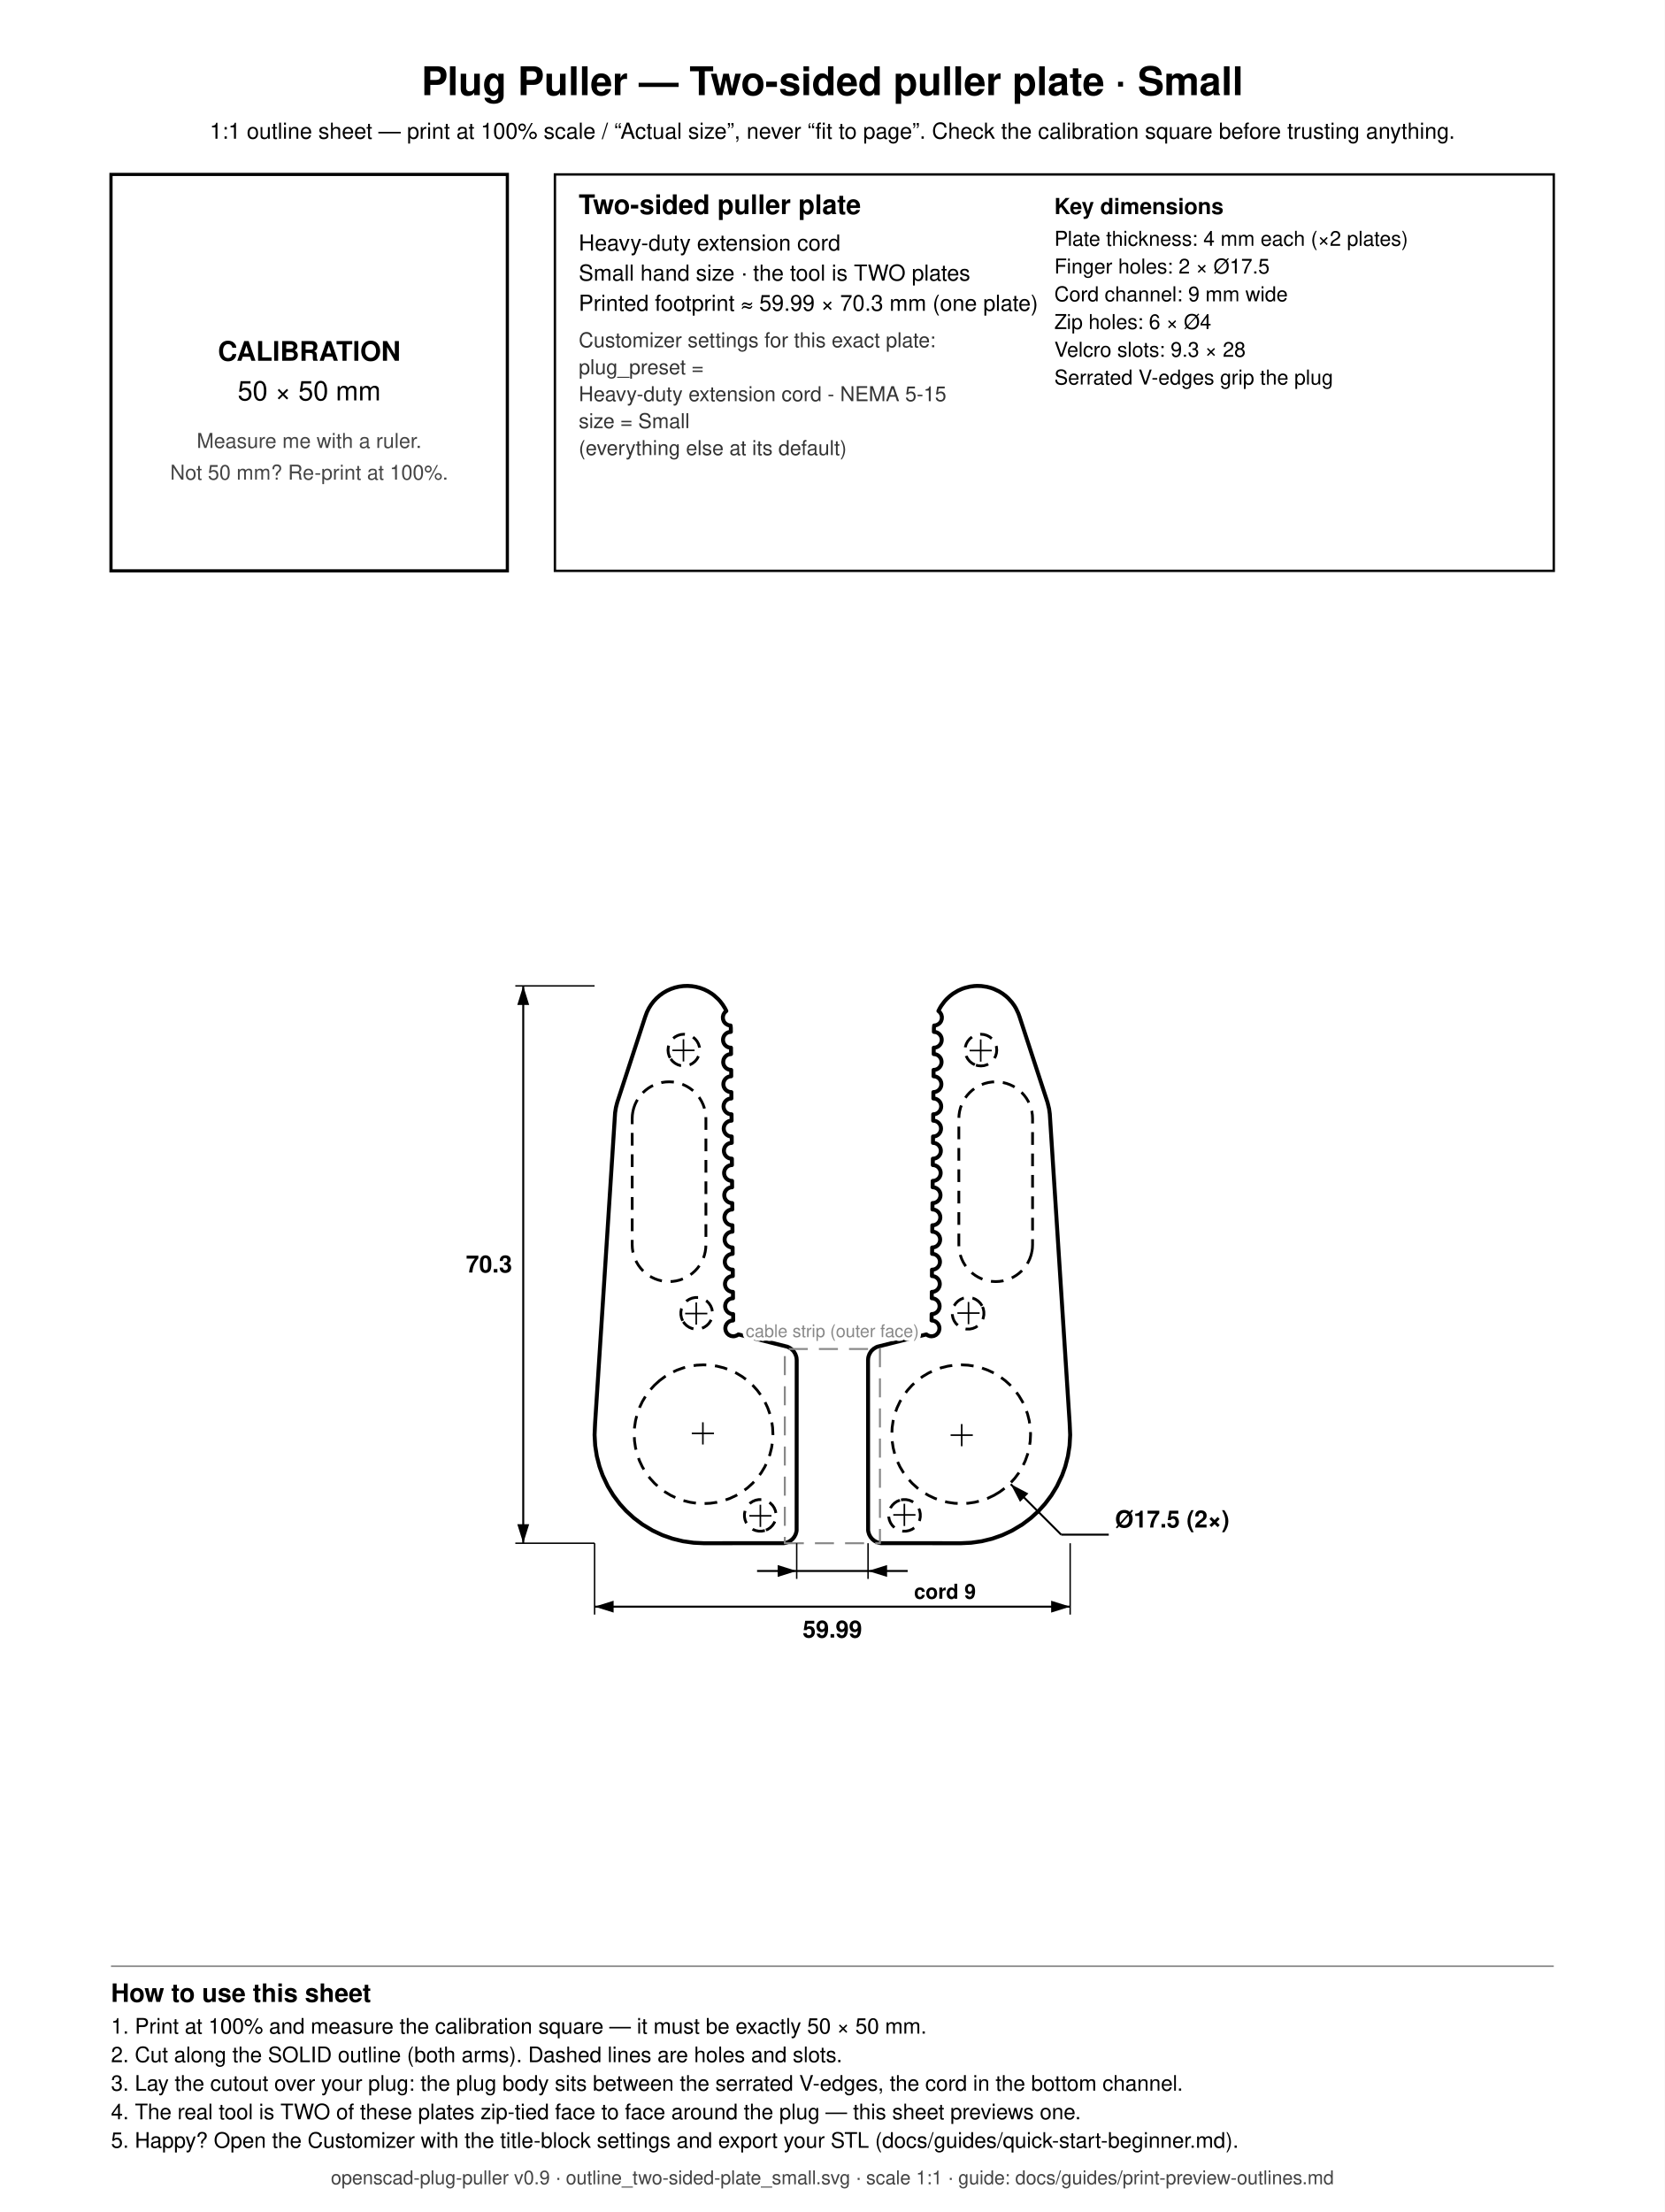
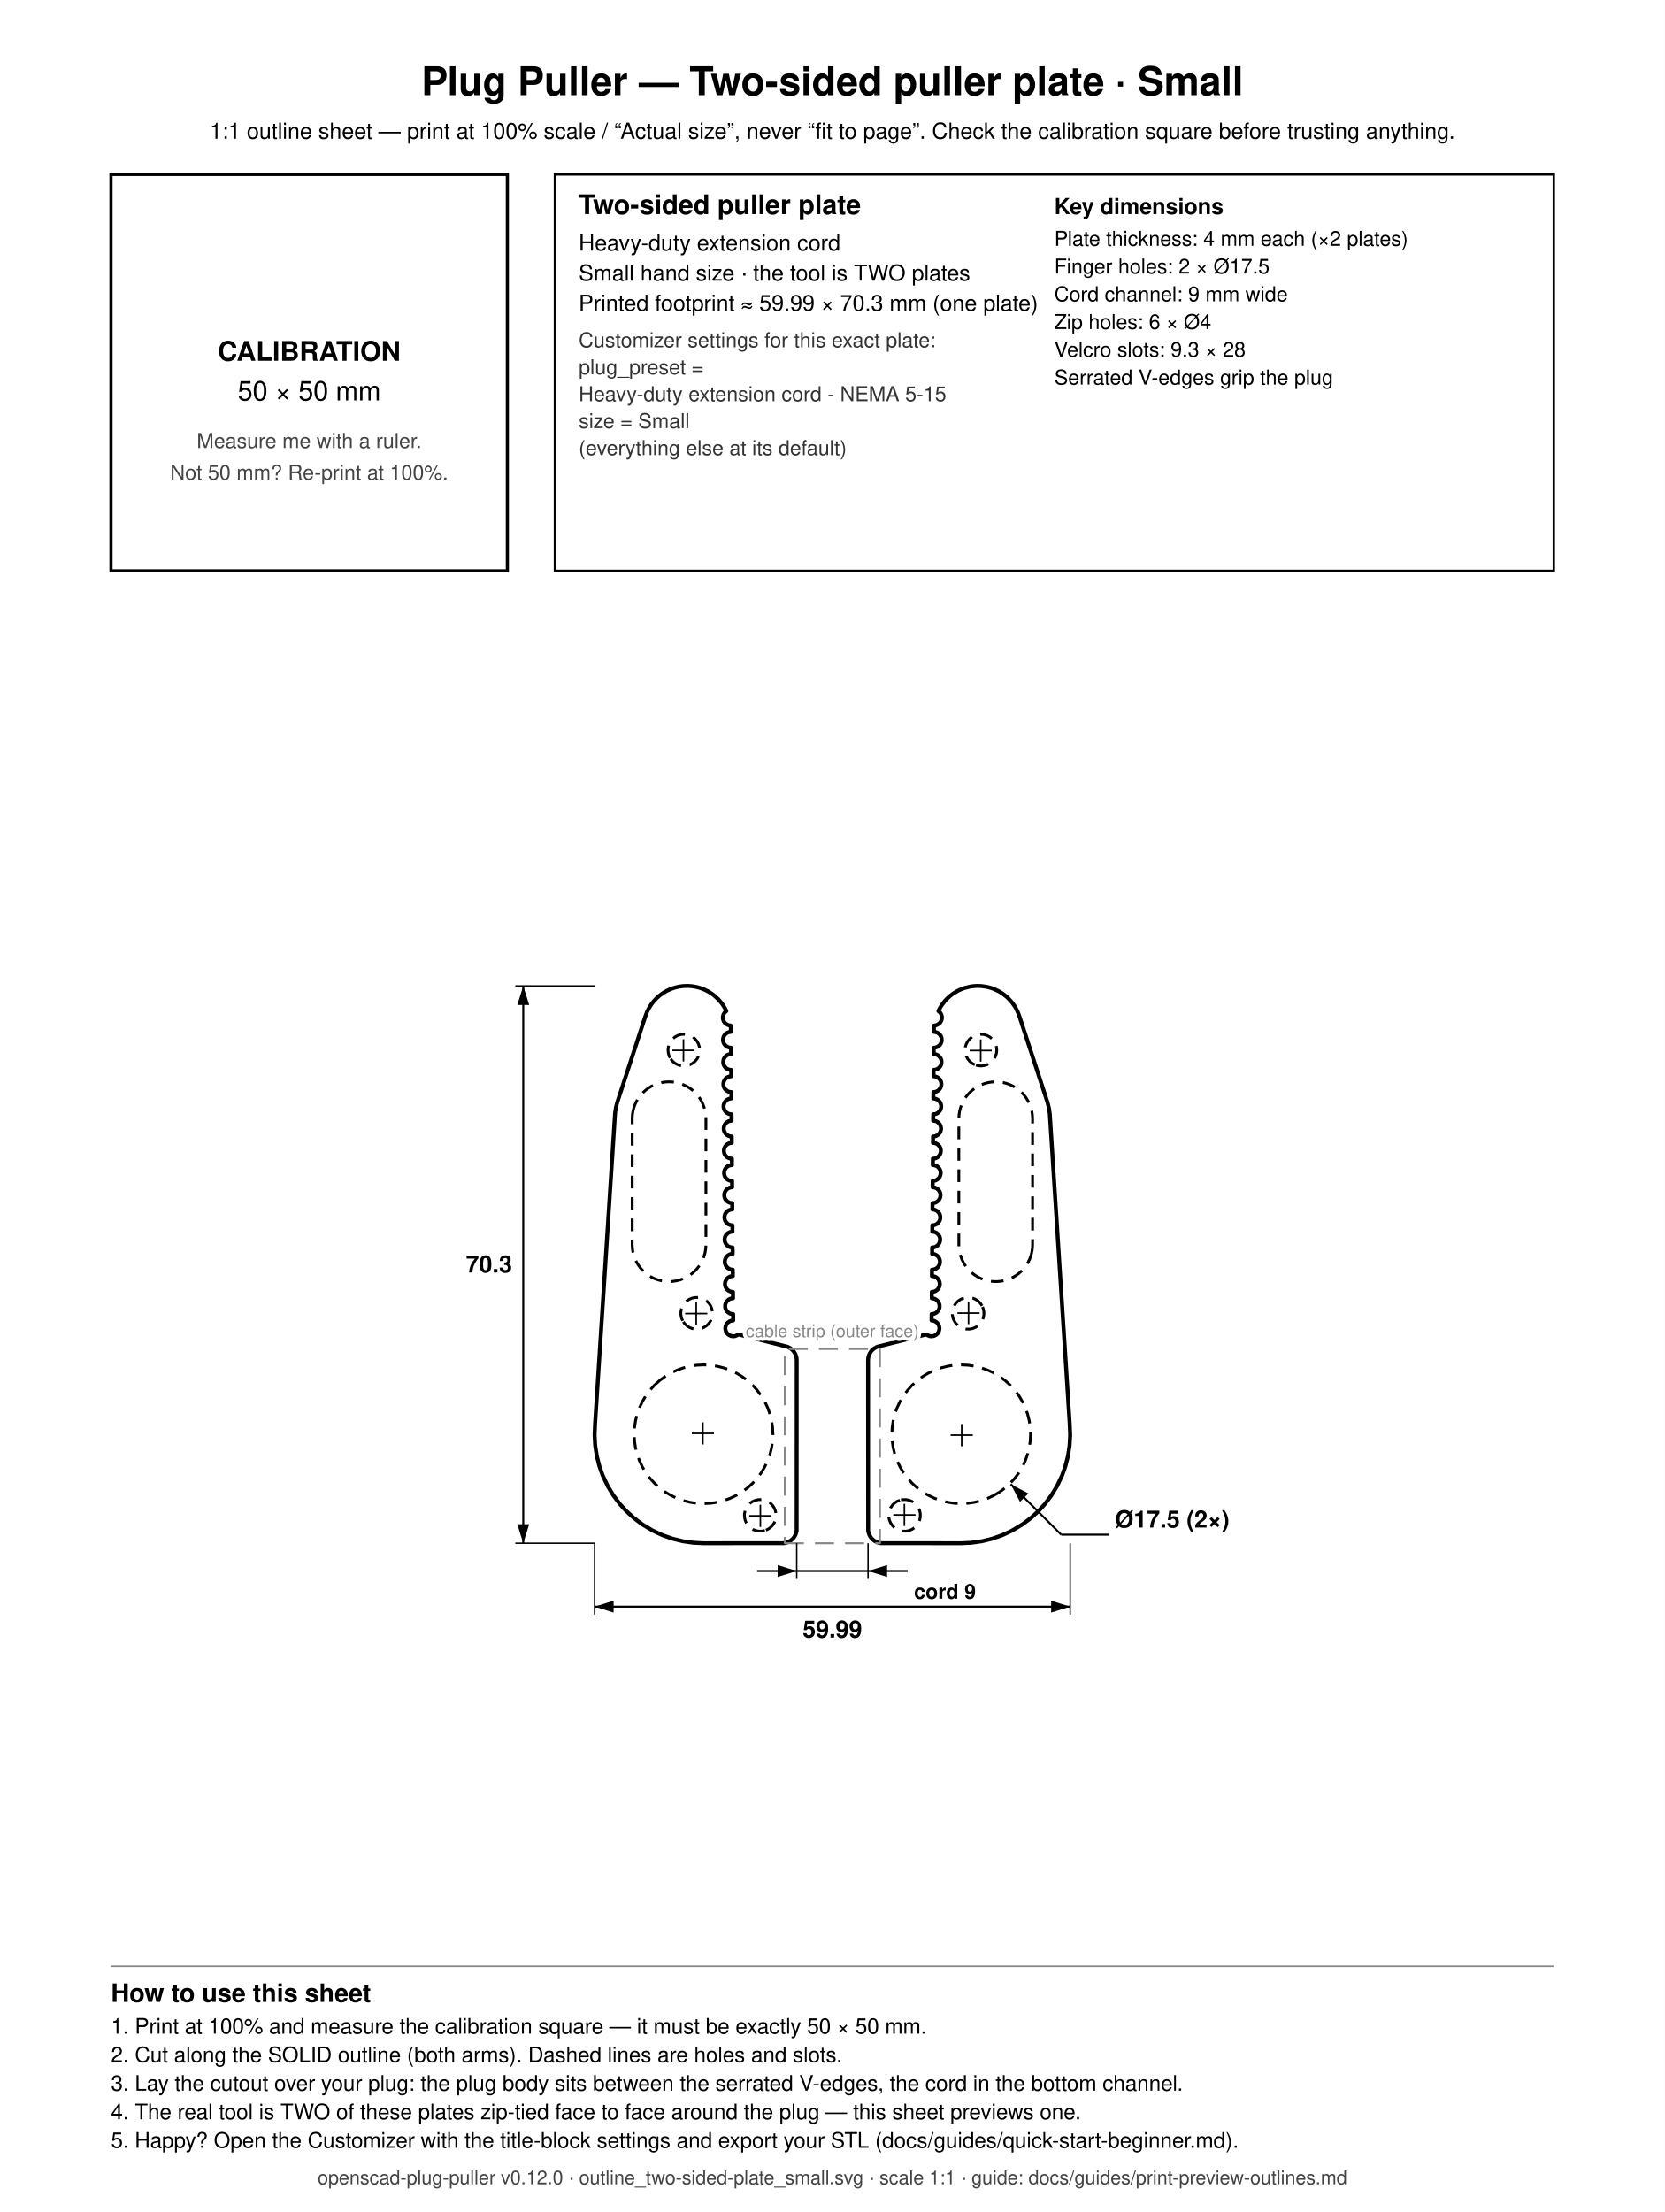
<svg xmlns="http://www.w3.org/2000/svg" width="210mm" height="279mm" viewBox="0 0 210 279">
  <rect x="0" y="0" width="210" height="279" fill="white" />
  <text x="105.000" y="12.000" font-family="Helvetica, Arial, sans-serif" font-size="5" font-weight="bold" text-anchor="middle" fill="black">Plug Puller — Two-sided puller plate · Small</text>
  <text x="105.000" y="17.500" font-family="Helvetica, Arial, sans-serif" font-size="2.8" font-weight="normal" text-anchor="middle" fill="black">1:1 outline sheet — print at 100% scale / “Actual size”, never “fit to page”. Check the calibration square before trusting anything.</text>
  <rect x="14" y="22" width="50" height="50" fill="none" stroke="black" stroke-width="0.4" />
  <text x="39.000" y="45.500" font-family="Helvetica, Arial, sans-serif" font-size="3.4" font-weight="bold" text-anchor="middle" fill="black">CALIBRATION</text>
  <text x="39.000" y="50.500" font-family="Helvetica, Arial, sans-serif" font-size="3.4" font-weight="normal" text-anchor="middle" fill="black">50 × 50 mm</text>
  <text x="39.000" y="56.500" font-family="Helvetica, Arial, sans-serif" font-size="2.6" font-weight="normal" text-anchor="middle" fill="#444444">Measure me with a ruler.</text>
  <text x="39.000" y="60.500" font-family="Helvetica, Arial, sans-serif" font-size="2.6" font-weight="normal" text-anchor="middle" fill="#444444">Not 50 mm? Re-print at 100%.</text>
  <rect x="70" y="22" width="126" height="50" fill="none" stroke="black" stroke-width="0.3" />
  <text x="73.000" y="27.000" font-family="Helvetica, Arial, sans-serif" font-size="3.4" font-weight="bold" text-anchor="start" fill="black">Two-sided puller plate</text>
  <text x="73.000" y="31.600" font-family="Helvetica, Arial, sans-serif" font-size="2.8" font-weight="normal" text-anchor="start" fill="black">Heavy-duty extension cord</text>
  <text x="73.000" y="35.400" font-family="Helvetica, Arial, sans-serif" font-size="2.8" font-weight="normal" text-anchor="start" fill="black">Small hand size · the tool is TWO plates</text>
  <text x="73.000" y="39.200" font-family="Helvetica, Arial, sans-serif" font-size="2.8" font-weight="normal" text-anchor="start" fill="black">Printed footprint ≈ 59.99 × 70.3 mm (one plate)</text>
  <text x="73.000" y="43.800" font-family="Helvetica, Arial, sans-serif" font-size="2.6" font-weight="normal" text-anchor="start" fill="#333333">Customizer settings for this exact plate:</text>
  <text x="73.000" y="47.200" font-family="Helvetica, Arial, sans-serif" font-size="2.6" font-weight="normal" text-anchor="start" fill="#333333">  plug_preset =</text>
  <text x="73.000" y="50.600" font-family="Helvetica, Arial, sans-serif" font-size="2.6" font-weight="normal" text-anchor="start" fill="#333333">      Heavy-duty extension cord - NEMA 5-15</text>
  <text x="73.000" y="54.000" font-family="Helvetica, Arial, sans-serif" font-size="2.6" font-weight="normal" text-anchor="start" fill="#333333">  size = Small</text>
  <text x="73.000" y="57.400" font-family="Helvetica, Arial, sans-serif" font-size="2.6" font-weight="normal" text-anchor="start" fill="#333333">  (everything else at its default)</text>
  <text x="133.000" y="27.000" font-family="Helvetica, Arial, sans-serif" font-size="2.8" font-weight="bold" text-anchor="start" fill="black">Key dimensions</text>
  <text x="133.000" y="31.000" font-family="Helvetica, Arial, sans-serif" font-size="2.6" font-weight="normal" text-anchor="start" fill="black">Plate thickness: 4 mm each (×2 plates)</text>
  <text x="133.000" y="34.500" font-family="Helvetica, Arial, sans-serif" font-size="2.6" font-weight="normal" text-anchor="start" fill="black">Finger holes: 2 × Ø17.5</text>
  <text x="133.000" y="38.000" font-family="Helvetica, Arial, sans-serif" font-size="2.6" font-weight="normal" text-anchor="start" fill="black">Cord channel: 9 mm wide</text>
  <text x="133.000" y="41.500" font-family="Helvetica, Arial, sans-serif" font-size="2.6" font-weight="normal" text-anchor="start" fill="black">Zip holes: 6 × Ø4</text>
  <text x="133.000" y="45.000" font-family="Helvetica, Arial, sans-serif" font-size="2.6" font-weight="normal" text-anchor="start" fill="black">Velcro slots: 9.3 × 28</text>
  <text x="133.000" y="48.500" font-family="Helvetica, Arial, sans-serif" font-size="2.6" font-weight="normal" text-anchor="start" fill="black">Serrated V-edges grip the plug</text>
  <line x1="14.000" y1="248.000" x2="196.000" y2="248.000" stroke="#888888" stroke-width="0.2" />
  <text x="14.000" y="252.500" font-family="Helvetica, Arial, sans-serif" font-size="3.2" font-weight="bold" text-anchor="start" fill="black">How to use this sheet</text>
  <text x="14.000" y="256.500" font-family="Helvetica, Arial, sans-serif" font-size="2.7" font-weight="normal" text-anchor="start" fill="black">1. Print at 100% and measure the calibration square — it must be exactly 50 × 50 mm.</text>
  <text x="14.000" y="260.100" font-family="Helvetica, Arial, sans-serif" font-size="2.7" font-weight="normal" text-anchor="start" fill="black">2. Cut along the SOLID outline (both arms). Dashed lines are holes and slots.</text>
  <text x="14.000" y="263.700" font-family="Helvetica, Arial, sans-serif" font-size="2.7" font-weight="normal" text-anchor="start" fill="black">3. Lay the cutout over your plug: the plug body sits between the serrated V-edges, the cord in the bottom channel.</text>
  <text x="14.000" y="267.300" font-family="Helvetica, Arial, sans-serif" font-size="2.7" font-weight="normal" text-anchor="start" fill="black">4. The real tool is TWO of these plates zip-tied face to face around the plug — this sheet previews one.</text>
  <text x="14.000" y="270.900" font-family="Helvetica, Arial, sans-serif" font-size="2.7" font-weight="normal" text-anchor="start" fill="black">5. Happy? Open the Customizer with the title-block settings and export your STL (docs/guides/quick-start-beginner.md).</text>
-   <text x="105.000" y="275.500" font-family="Helvetica, Arial, sans-serif" font-size="2.4" font-weight="normal" text-anchor="middle" fill="#444444">openscad-plug-puller v0.9 · outline_two-sided-plate_small.svg · scale 1:1 · guide: docs/guides/print-preview-outlines.md</text>
+   <text x="105.000" y="275.500" font-family="Helvetica, Arial, sans-serif" font-size="2.4" font-weight="normal" text-anchor="middle" fill="#444444">openscad-plug-puller v0.12.0 · outline_two-sided-plate_small.svg · scale 1:1 · guide: docs/guides/print-preview-outlines.md</text>
  <path d="M 118.202 129.271 L 118.452 129.121 L 118.591 128.982 L 118.700 128.819 L 118.799 128.543 L 118.813 128.250 L 118.742 127.965 L 118.591 127.713 L 118.375 127.518 L 118.545 127.179 L 118.731 126.868 L 119.158 126.293 L 119.402 126.024 L 119.795 125.656 L 120.223 125.327 L 120.837 124.959 L 121.329 124.737 L 121.670 124.614 L 122.364 124.441 L 122.899 124.370 L 123.262 124.352 L 123.801 124.370 L 124.509 124.475 L 125.030 124.614 L 125.371 124.737 L 126.019 125.043 L 126.477 125.327 L 126.905 125.656 L 127.174 125.899 L 127.654 126.430 L 127.969 126.868 L 128.155 127.179 L 128.461 127.826 L 128.621 128.275 L 132.139 139.049 L 132.335 139.849 L 132.425 140.501 L 134.933 179.537 L 134.996 180.986 L 134.921 182.333 L 134.714 183.666 L 134.378 184.973 L 133.983 186.076 L 133.331 187.455 L 132.630 188.608 L 131.820 189.686 L 131.032 190.555 L 130.038 191.467 L 128.960 192.278 L 127.652 193.062 L 126.429 193.631 L 125.156 194.077 L 123.845 194.397 L 122.509 194.586 L 121.206 194.648 L 111.124 194.639 L 110.949 194.613 L 110.611 194.511 L 110.300 194.344 L 110.027 194.121 L 109.803 193.848 L 109.637 193.537 L 109.535 193.199 L 109.509 193.024 L 109.500 171.553 L 109.520 171.288 L 109.554 171.115 L 109.673 170.783 L 109.855 170.480 L 109.967 170.344 L 110.228 170.107 L 110.531 169.926 L 110.694 169.858 L 116.857 168.309 L 117.033 168.430 L 117.310 168.529 L 117.505 168.548 L 117.795 168.505 L 118.060 168.379 L 118.278 168.182 L 118.429 167.931 L 118.500 167.646 L 118.500 167.450 L 118.462 167.258 L 118.387 167.076 L 118.278 166.913 L 118.139 166.775 L 117.976 166.666 L 117.795 166.591 L 117.513 166.548 L 117.519 165.747 L 117.722 165.729 L 117.910 165.672 L 118.083 165.579 L 118.234 165.455 L 118.359 165.303 L 118.451 165.131 L 118.508 164.943 L 118.527 164.748 L 118.508 164.553 L 118.451 164.365 L 118.359 164.192 L 118.234 164.041 L 118.083 163.916 L 117.910 163.824 L 117.722 163.767 L 117.535 163.748 L 117.542 162.947 L 117.745 162.929 L 117.932 162.872 L 118.105 162.779 L 118.257 162.655 L 118.381 162.503 L 118.473 162.331 L 118.530 162.143 L 118.550 161.948 L 118.530 161.753 L 118.473 161.565 L 118.381 161.392 L 118.257 161.241 L 118.105 161.116 L 117.932 161.024 L 117.745 160.967 L 117.558 160.948 L 117.564 160.147 L 117.767 160.129 L 117.955 160.072 L 118.127 159.979 L 118.279 159.855 L 118.403 159.703 L 118.496 159.531 L 118.553 159.343 L 118.572 159.148 L 118.553 158.953 L 118.496 158.765 L 118.403 158.592 L 118.279 158.441 L 118.127 158.316 L 117.955 158.224 L 117.767 158.167 L 117.580 158.148 L 117.586 157.347 L 117.789 157.329 L 117.977 157.272 L 118.150 157.179 L 118.301 157.055 L 118.426 156.903 L 118.518 156.731 L 118.575 156.543 L 118.594 156.348 L 118.575 156.153 L 118.518 155.965 L 118.426 155.792 L 118.301 155.641 L 118.150 155.516 L 117.977 155.424 L 117.789 155.367 L 117.602 155.348 L 117.609 154.547 L 117.812 154.529 L 117.999 154.472 L 118.172 154.379 L 118.324 154.255 L 118.448 154.103 L 118.541 153.931 L 118.597 153.743 L 118.617 153.548 L 118.597 153.353 L 118.541 153.165 L 118.448 152.992 L 118.324 152.841 L 118.172 152.716 L 117.999 152.624 L 117.812 152.567 L 117.625 152.548 L 117.631 151.747 L 117.834 151.729 L 118.022 151.672 L 118.195 151.579 L 118.346 151.455 L 118.471 151.303 L 118.563 151.131 L 118.620 150.943 L 118.639 150.748 L 118.620 150.553 L 118.563 150.365 L 118.471 150.192 L 118.346 150.041 L 118.195 149.916 L 118.022 149.824 L 117.834 149.767 L 117.647 149.748 L 117.653 148.947 L 117.857 148.929 L 118.044 148.872 L 118.217 148.779 L 118.369 148.655 L 118.493 148.503 L 118.585 148.331 L 118.642 148.143 L 118.661 147.948 L 118.642 147.753 L 118.585 147.565 L 118.493 147.392 L 118.369 147.241 L 118.217 147.116 L 118.044 147.024 L 117.857 146.967 L 117.669 146.948 L 117.676 146.147 L 117.879 146.129 L 118.066 146.072 L 118.239 145.979 L 118.391 145.855 L 118.515 145.703 L 118.608 145.531 L 118.665 145.343 L 118.684 145.148 L 118.665 144.953 L 118.608 144.765 L 118.515 144.592 L 118.391 144.441 L 118.239 144.316 L 118.066 144.224 L 117.879 144.167 L 117.692 144.148 L 117.698 143.347 L 117.901 143.329 L 118.089 143.272 L 118.262 143.179 L 118.413 143.055 L 118.538 142.903 L 118.630 142.731 L 118.687 142.543 L 118.706 142.348 L 118.687 142.153 L 118.630 141.965 L 118.538 141.792 L 118.413 141.641 L 118.262 141.516 L 118.089 141.424 L 117.901 141.367 L 117.714 141.348 L 117.721 140.547 L 117.924 140.529 L 118.111 140.472 L 118.284 140.379 L 118.436 140.255 L 118.560 140.103 L 118.652 139.931 L 118.709 139.743 L 118.729 139.548 L 118.709 139.353 L 118.652 139.165 L 118.560 138.992 L 118.436 138.841 L 118.284 138.716 L 118.111 138.624 L 117.924 138.567 L 117.737 138.548 L 117.743 137.747 L 117.849 137.743 L 118.041 137.705 L 118.222 137.630 L 118.385 137.521 L 118.524 137.382 L 118.633 137.219 L 118.708 137.038 L 118.746 136.846 L 118.746 136.650 L 118.708 136.458 L 118.633 136.276 L 118.524 136.113 L 118.385 135.975 L 118.222 135.866 L 118.041 135.791 L 117.759 135.748 L 117.765 134.947 L 117.871 134.943 L 118.064 134.905 L 118.245 134.830 L 118.408 134.721 L 118.546 134.582 L 118.655 134.419 L 118.730 134.238 L 118.768 134.046 L 118.768 133.850 L 118.730 133.658 L 118.655 133.476 L 118.546 133.313 L 118.408 133.175 L 118.245 133.066 L 118.064 132.991 L 117.781 132.948 L 117.788 132.147 L 117.894 132.143 L 118.086 132.105 L 118.267 132.030 L 118.430 131.921 L 118.569 131.782 L 118.678 131.619 L 118.753 131.438 L 118.791 131.246 L 118.791 131.050 L 118.753 130.858 L 118.678 130.676 L 118.569 130.513 L 118.430 130.375 L 118.267 130.266 L 118.086 130.191 L 117.804 130.148 L 117.808 129.663 L 117.839 129.347 L 118.013 129.329 L 118.202 129.271 Z" fill="none" stroke="black" stroke-width="0.5" stroke-linejoin="round" />
  <path d="M 130.165 157.899 L 130.053 158.348 L 129.899 158.777 L 129.704 159.190 L 129.470 159.581 L 129.198 159.948 L 128.891 160.286 L 128.553 160.592 L 128.187 160.864 L 127.795 161.099 L 127.383 161.294 L 126.953 161.448 L 126.510 161.558 L 126.059 161.625 L 125.603 161.648 L 125.148 161.625 L 124.696 161.558 L 124.253 161.448 L 123.824 161.294 L 123.411 161.099 L 123.020 160.864 L 122.653 160.592 L 122.315 160.286 L 122.009 159.948 L 121.737 159.581 L 121.502 159.190 L 121.307 158.777 L 121.154 158.348 L 121.043 157.905 L 120.976 157.454 L 120.953 156.998 L 120.953 141.098 L 120.976 140.642 L 121.043 140.191 L 121.154 139.748 L 121.307 139.318 L 121.502 138.906 L 121.737 138.514 L 122.009 138.148 L 122.315 137.810 L 122.653 137.503 L 123.020 137.231 L 123.411 136.997 L 123.824 136.802 L 124.253 136.648 L 124.696 136.537 L 125.148 136.470 L 125.603 136.448 L 126.059 136.470 L 126.510 136.537 L 126.953 136.648 L 127.383 136.802 L 127.795 136.997 L 128.187 137.231 L 128.553 137.503 L 128.891 137.810 L 129.198 138.148 L 129.470 138.514 L 129.704 138.906 L 129.899 139.318 L 130.053 139.748 L 130.164 140.191 L 130.231 140.642 L 130.253 141.098 L 130.253 156.998 L 130.231 157.454 L 130.165 157.899 Z" fill="none" stroke="black" stroke-width="0.35" stroke-linejoin="round" stroke-dasharray="1.6,1.1" />
  <path d="M 123.883 164.703 L 123.666 164.379 L 123.389 164.102 L 123.063 163.884 L 122.701 163.734 L 122.316 163.657 L 121.924 163.657 L 121.539 163.734 L 121.177 163.884 L 120.851 164.102 L 120.574 164.379 L 120.356 164.705 L 120.206 165.067 L 120.130 165.452 L 120.130 165.844 L 120.206 166.228 L 120.356 166.591 L 120.574 166.917 L 120.851 167.194 L 121.177 167.412 L 121.539 167.562 L 121.924 167.638 L 122.316 167.638 L 122.701 167.562 L 123.063 167.412 L 123.389 167.194 L 123.666 166.917 L 123.884 166.591 L 124.034 166.228 L 124.110 165.844 L 124.110 165.452 L 124.034 165.067 L 123.883 164.703 Z" fill="none" stroke="black" stroke-width="0.35" stroke-linejoin="round" stroke-dasharray="1.6,1.1" />
  <path d="M 113.517 189.220 L 113.157 189.369 L 112.831 189.587 L 112.554 189.864 L 112.336 190.190 L 112.186 190.552 L 112.110 190.937 L 112.110 191.329 L 112.186 191.713 L 112.336 192.076 L 112.554 192.402 L 112.831 192.679 L 113.157 192.897 L 113.519 193.047 L 113.904 193.123 L 114.296 193.123 L 114.681 193.047 L 115.043 192.897 L 115.369 192.679 L 115.646 192.402 L 115.864 192.076 L 116.014 191.713 L 116.090 191.329 L 116.090 190.937 L 116.014 190.552 L 115.864 190.190 L 115.646 189.864 L 115.369 189.587 L 115.043 189.369 L 114.681 189.219 L 114.296 189.142 L 113.904 189.142 L 113.517 189.220 Z" fill="none" stroke="black" stroke-width="0.35" stroke-linejoin="round" stroke-dasharray="1.6,1.1" />
  <path d="M 122.969 134.296 L 122.623 134.111 L 122.320 133.862 L 122.071 133.559 L 121.886 133.213 L 121.772 132.838 L 121.734 132.448 L 121.772 132.058 L 121.886 131.682 L 122.071 131.337 L 122.320 131.034 L 122.623 130.785 L 122.969 130.600 L 123.344 130.486 L 123.734 130.448 L 124.124 130.486 L 124.499 130.600 L 124.845 130.785 L 125.148 131.034 L 125.397 131.337 L 125.582 131.682 L 125.696 132.058 L 125.734 132.448 L 125.696 132.838 L 125.582 133.213 L 125.397 133.559 L 125.148 133.862 L 124.845 134.111 L 124.499 134.296 L 124.124 134.409 L 123.734 134.448 L 123.344 134.409 L 122.969 134.296 Z" fill="none" stroke="black" stroke-width="0.35" stroke-linejoin="round" stroke-dasharray="1.6,1.1" />
  <path d="M 125.388 188.607 L 126.111 188.173 L 126.801 187.662 L 127.437 187.085 L 128.014 186.449 L 128.525 185.759 L 128.967 185.023 L 129.334 184.246 L 129.623 183.438 L 129.832 182.605 L 129.958 181.755 L 130.000 180.898 L 129.958 180.040 L 129.832 179.191 L 129.623 178.358 L 129.334 177.549 L 128.967 176.773 L 128.525 176.037 L 128.014 175.347 L 127.437 174.711 L 126.801 174.134 L 126.111 173.622 L 125.375 173.181 L 124.598 172.814 L 123.790 172.525 L 122.957 172.316 L 122.108 172.190 L 121.250 172.148 L 120.392 172.190 L 119.543 172.316 L 118.710 172.525 L 117.902 172.814 L 117.125 173.181 L 116.389 173.622 L 115.699 174.134 L 115.063 174.711 L 114.486 175.347 L 113.975 176.037 L 113.533 176.773 L 113.166 177.549 L 112.877 178.358 L 112.668 179.191 L 112.542 180.040 L 112.500 180.898 L 112.542 181.755 L 112.668 182.605 L 112.877 183.438 L 113.166 184.246 L 113.533 185.023 L 113.975 185.759 L 114.486 186.449 L 115.063 187.085 L 115.699 187.662 L 116.389 188.173 L 117.125 188.615 L 117.902 188.982 L 118.710 189.271 L 119.543 189.480 L 120.392 189.606 L 121.250 189.648 L 122.108 189.606 L 122.957 189.480 L 123.790 189.271 L 124.598 188.982 L 125.388 188.607 Z" fill="none" stroke="black" stroke-width="0.35" stroke-linejoin="round" stroke-dasharray="1.6,1.1" />
  <path d="M 91.936 132.991 L 92.219 132.948 L 92.212 132.147 L 92.106 132.143 L 91.914 132.105 L 91.733 132.030 L 91.570 131.921 L 91.431 131.782 L 91.322 131.619 L 91.247 131.438 L 91.209 131.246 L 91.209 131.050 L 91.247 130.858 L 91.322 130.676 L 91.431 130.513 L 91.570 130.375 L 91.733 130.266 L 91.914 130.191 L 92.196 130.148 L 92.192 129.663 L 92.161 129.347 L 91.987 129.329 L 91.799 129.272 L 91.548 129.121 L 91.409 128.982 L 91.300 128.819 L 91.201 128.543 L 91.187 128.250 L 91.258 127.965 L 91.409 127.713 L 91.625 127.518 L 91.455 127.179 L 91.170 126.721 L 90.842 126.293 L 90.598 126.024 L 90.068 125.544 L 89.777 125.327 L 89.319 125.043 L 88.835 124.804 L 88.330 124.614 L 87.809 124.475 L 87.277 124.387 L 86.738 124.352 L 86.199 124.370 L 85.664 124.441 L 85.139 124.563 L 84.629 124.737 L 84.137 124.959 L 83.670 125.229 L 83.232 125.544 L 82.826 125.899 L 82.458 126.293 L 82.130 126.721 L 81.845 127.179 L 81.606 127.663 L 81.379 128.275 L 77.861 139.049 L 77.700 139.676 L 77.591 140.352 L 75.067 179.537 L 75.004 180.986 L 75.079 182.333 L 75.286 183.666 L 75.622 184.973 L 76.017 186.076 L 76.669 187.455 L 77.370 188.608 L 78.180 189.686 L 78.968 190.555 L 79.962 191.467 L 81.040 192.278 L 82.348 193.062 L 83.571 193.631 L 84.844 194.077 L 86.155 194.397 L 87.491 194.586 L 88.794 194.648 L 98.876 194.639 L 99.051 194.613 L 99.389 194.511 L 99.700 194.344 L 99.973 194.121 L 100.197 193.848 L 100.363 193.537 L 100.465 193.199 L 100.491 193.024 L 100.500 171.553 L 100.480 171.288 L 100.446 171.115 L 100.327 170.783 L 100.145 170.480 L 100.033 170.344 L 99.772 170.107 L 99.469 169.926 L 99.306 169.858 L 93.143 168.309 L 92.967 168.430 L 92.690 168.529 L 92.495 168.548 L 92.205 168.505 L 91.940 168.379 L 91.722 168.182 L 91.571 167.931 L 91.500 167.646 L 91.500 167.450 L 91.538 167.258 L 91.613 167.076 L 91.722 166.913 L 91.861 166.775 L 92.024 166.666 L 92.205 166.591 L 92.487 166.548 L 92.481 165.747 L 92.278 165.729 L 92.090 165.672 L 91.917 165.579 L 91.766 165.455 L 91.641 165.303 L 91.549 165.131 L 91.492 164.943 L 91.473 164.748 L 91.492 164.553 L 91.549 164.365 L 91.641 164.192 L 91.766 164.041 L 91.917 163.916 L 92.090 163.824 L 92.278 163.767 L 92.465 163.748 L 92.458 162.947 L 92.255 162.929 L 92.068 162.872 L 91.895 162.779 L 91.743 162.655 L 91.619 162.503 L 91.527 162.331 L 91.470 162.143 L 91.450 161.948 L 91.470 161.753 L 91.527 161.565 L 91.619 161.392 L 91.743 161.241 L 91.895 161.116 L 92.068 161.024 L 92.255 160.967 L 92.442 160.948 L 92.436 160.147 L 92.233 160.129 L 92.045 160.072 L 91.873 159.979 L 91.721 159.855 L 91.597 159.703 L 91.504 159.531 L 91.447 159.343 L 91.428 159.148 L 91.447 158.953 L 91.504 158.765 L 91.597 158.592 L 91.721 158.441 L 91.873 158.316 L 92.045 158.224 L 92.233 158.167 L 92.420 158.148 L 92.414 157.347 L 92.211 157.329 L 92.023 157.272 L 91.850 157.179 L 91.699 157.055 L 91.574 156.903 L 91.482 156.731 L 91.425 156.543 L 91.406 156.348 L 91.425 156.153 L 91.482 155.965 L 91.574 155.792 L 91.699 155.641 L 91.850 155.516 L 92.023 155.424 L 92.211 155.367 L 92.398 155.348 L 92.391 154.547 L 92.188 154.529 L 92.001 154.472 L 91.828 154.379 L 91.676 154.255 L 91.552 154.103 L 91.459 153.931 L 91.403 153.743 L 91.383 153.548 L 91.403 153.353 L 91.459 153.165 L 91.552 152.992 L 91.676 152.841 L 91.828 152.716 L 92.001 152.624 L 92.188 152.567 L 92.375 152.548 L 92.369 151.747 L 92.166 151.729 L 91.978 151.672 L 91.805 151.579 L 91.654 151.455 L 91.529 151.303 L 91.437 151.131 L 91.380 150.943 L 91.361 150.748 L 91.380 150.553 L 91.437 150.365 L 91.529 150.192 L 91.654 150.041 L 91.805 149.916 L 91.978 149.824 L 92.166 149.767 L 92.353 149.748 L 92.347 148.947 L 92.143 148.929 L 91.956 148.872 L 91.783 148.779 L 91.631 148.655 L 91.507 148.503 L 91.415 148.331 L 91.358 148.143 L 91.339 147.948 L 91.358 147.753 L 91.415 147.565 L 91.507 147.392 L 91.631 147.241 L 91.783 147.116 L 91.956 147.024 L 92.143 146.967 L 92.331 146.948 L 92.324 146.147 L 92.121 146.129 L 91.934 146.072 L 91.761 145.979 L 91.609 145.855 L 91.485 145.703 L 91.392 145.531 L 91.335 145.343 L 91.316 145.148 L 91.335 144.953 L 91.392 144.765 L 91.485 144.592 L 91.609 144.441 L 91.761 144.316 L 91.934 144.224 L 92.121 144.167 L 92.308 144.148 L 92.302 143.347 L 92.099 143.329 L 91.911 143.272 L 91.738 143.179 L 91.587 143.055 L 91.462 142.903 L 91.370 142.731 L 91.313 142.543 L 91.294 142.348 L 91.313 142.153 L 91.370 141.965 L 91.462 141.792 L 91.587 141.641 L 91.738 141.516 L 91.911 141.424 L 92.099 141.367 L 92.286 141.348 L 92.279 140.547 L 92.076 140.529 L 91.889 140.472 L 91.716 140.379 L 91.564 140.255 L 91.440 140.103 L 91.348 139.931 L 91.291 139.743 L 91.271 139.548 L 91.291 139.353 L 91.348 139.165 L 91.440 138.992 L 91.564 138.841 L 91.716 138.716 L 91.889 138.624 L 92.076 138.567 L 92.263 138.548 L 92.257 137.747 L 92.054 137.729 L 91.866 137.672 L 91.694 137.579 L 91.542 137.455 L 91.418 137.303 L 91.325 137.131 L 91.268 136.943 L 91.249 136.748 L 91.268 136.553 L 91.325 136.365 L 91.418 136.192 L 91.542 136.041 L 91.694 135.916 L 91.866 135.824 L 92.054 135.767 L 92.241 135.748 L 92.235 134.947 L 92.032 134.929 L 91.844 134.872 L 91.671 134.779 L 91.520 134.655 L 91.395 134.503 L 91.303 134.331 L 91.246 134.143 L 91.227 133.948 L 91.270 133.658 L 91.345 133.476 L 91.454 133.313 L 91.592 133.175 L 91.755 133.066 L 91.936 132.991 Z" fill="none" stroke="black" stroke-width="0.5" stroke-linejoin="round" />
  <path d="M 96.483 193.046 L 96.096 193.123 L 95.704 193.123 L 95.319 193.047 L 94.957 192.897 L 94.631 192.679 L 94.354 192.402 L 94.136 192.076 L 93.986 191.713 L 93.910 191.329 L 93.910 190.937 L 93.986 190.552 L 94.136 190.190 L 94.354 189.864 L 94.631 189.587 L 94.957 189.369 L 95.319 189.219 L 95.704 189.142 L 96.096 189.142 L 96.481 189.219 L 96.843 189.369 L 97.169 189.587 L 97.446 189.864 L 97.664 190.190 L 97.814 190.552 L 97.890 190.937 L 97.890 191.329 L 97.814 191.713 L 97.664 192.076 L 97.446 192.402 L 97.169 192.679 L 96.843 192.897 L 96.483 193.046 Z" fill="none" stroke="black" stroke-width="0.35" stroke-linejoin="round" stroke-dasharray="1.6,1.1" />
  <path d="M 86.117 166.593 L 85.966 166.228 L 85.890 165.844 L 85.890 165.452 L 85.966 165.067 L 86.116 164.705 L 86.334 164.379 L 86.611 164.102 L 86.937 163.884 L 87.299 163.734 L 87.684 163.657 L 88.076 163.657 L 88.461 163.734 L 88.823 163.884 L 89.149 164.102 L 89.426 164.379 L 89.644 164.705 L 89.794 165.067 L 89.870 165.452 L 89.870 165.844 L 89.794 166.228 L 89.644 166.591 L 89.426 166.917 L 89.149 167.194 L 88.823 167.412 L 88.461 167.562 L 88.076 167.638 L 87.684 167.638 L 87.299 167.562 L 86.937 167.412 L 86.611 167.194 L 86.334 166.917 L 86.117 166.593 Z" fill="none" stroke="black" stroke-width="0.35" stroke-linejoin="round" stroke-dasharray="1.6,1.1" />
  <path d="M 79.835 140.196 L 79.769 140.642 L 79.747 141.098 L 79.747 156.998 L 79.769 157.454 L 79.836 157.905 L 79.947 158.348 L 80.101 158.777 L 80.296 159.190 L 80.530 159.581 L 80.802 159.948 L 81.109 160.286 L 81.447 160.592 L 81.813 160.864 L 82.205 161.099 L 82.617 161.294 L 83.047 161.448 L 83.490 161.558 L 83.941 161.625 L 84.397 161.648 L 84.852 161.625 L 85.304 161.558 L 85.747 161.448 L 86.176 161.294 L 86.589 161.099 L 86.980 160.864 L 87.347 160.592 L 87.685 160.286 L 87.991 159.948 L 88.263 159.581 L 88.498 159.190 L 88.693 158.777 L 88.846 158.348 L 88.957 157.905 L 89.024 157.454 L 89.047 156.998 L 89.047 141.098 L 89.024 140.642 L 88.957 140.191 L 88.846 139.748 L 88.693 139.318 L 88.498 138.906 L 88.263 138.514 L 87.991 138.148 L 87.685 137.810 L 87.347 137.503 L 86.980 137.231 L 86.589 136.997 L 86.176 136.802 L 85.747 136.648 L 85.304 136.537 L 84.852 136.470 L 84.397 136.448 L 83.941 136.470 L 83.490 136.537 L 83.047 136.648 L 82.617 136.802 L 82.205 136.997 L 81.813 137.231 L 81.447 137.503 L 81.109 137.810 L 80.802 138.148 L 80.530 138.514 L 80.296 138.906 L 80.101 139.318 L 79.947 139.748 L 79.835 140.196 Z" fill="none" stroke="black" stroke-width="0.35" stroke-linejoin="round" stroke-dasharray="1.6,1.1" />
  <path d="M 83.199 174.134 L 82.563 174.711 L 81.986 175.347 L 81.475 176.037 L 81.033 176.773 L 80.666 177.549 L 80.377 178.358 L 80.168 179.191 L 80.042 180.040 L 80.000 180.898 L 80.042 181.755 L 80.168 182.605 L 80.377 183.438 L 80.666 184.246 L 81.033 185.023 L 81.475 185.759 L 81.986 186.449 L 82.563 187.085 L 83.199 187.662 L 83.889 188.173 L 84.625 188.615 L 85.402 188.982 L 86.210 189.271 L 87.043 189.480 L 87.892 189.606 L 88.750 189.648 L 89.608 189.606 L 90.457 189.480 L 91.290 189.271 L 92.098 188.982 L 92.875 188.615 L 93.611 188.173 L 94.301 187.662 L 94.937 187.085 L 95.514 186.449 L 96.025 185.759 L 96.467 185.023 L 96.834 184.246 L 97.123 183.438 L 97.332 182.605 L 97.458 181.755 L 97.500 180.898 L 97.458 180.040 L 97.332 179.191 L 97.123 178.358 L 96.834 177.549 L 96.467 176.773 L 96.025 176.037 L 95.514 175.347 L 94.937 174.711 L 94.301 174.134 L 93.611 173.622 L 92.875 173.181 L 92.098 172.814 L 91.290 172.525 L 90.457 172.316 L 89.608 172.190 L 88.750 172.148 L 87.892 172.190 L 87.043 172.316 L 86.210 172.525 L 85.402 172.814 L 84.625 173.181 L 83.889 173.622 L 83.199 174.134 Z" fill="none" stroke="black" stroke-width="0.35" stroke-linejoin="round" stroke-dasharray="1.6,1.1" />
  <path d="M 84.605 133.561 L 84.852 133.862 L 85.155 134.111 L 85.501 134.296 L 85.876 134.409 L 86.266 134.448 L 86.656 134.409 L 87.031 134.296 L 87.377 134.111 L 87.680 133.862 L 87.929 133.559 L 88.114 133.213 L 88.228 132.838 L 88.266 132.448 L 88.228 132.058 L 88.114 131.682 L 87.929 131.337 L 87.680 131.034 L 87.377 130.785 L 87.031 130.600 L 86.656 130.486 L 86.266 130.448 L 85.876 130.486 L 85.501 130.600 L 85.155 130.785 L 84.852 131.034 L 84.603 131.337 L 84.418 131.682 L 84.304 132.058 L 84.266 132.448 L 84.304 132.838 L 84.418 133.213 L 84.605 133.561 Z" fill="none" stroke="black" stroke-width="0.35" stroke-linejoin="round" stroke-dasharray="1.6,1.1" />
  <line x1="120.773" y1="165.619" x2="123.573" y2="165.619" stroke="black" stroke-width="0.2" />
  <line x1="122.173" y1="164.219" x2="122.173" y2="167.019" stroke="black" stroke-width="0.2" />
  <line x1="112.682" y1="191.075" x2="115.482" y2="191.075" stroke="black" stroke-width="0.2" />
  <line x1="114.082" y1="189.675" x2="114.082" y2="192.475" stroke="black" stroke-width="0.2" />
  <line x1="122.311" y1="132.504" x2="125.111" y2="132.504" stroke="black" stroke-width="0.2" />
  <line x1="123.711" y1="131.104" x2="123.711" y2="133.904" stroke="black" stroke-width="0.2" />
  <line x1="119.914" y1="181.016" x2="122.714" y2="181.016" stroke="black" stroke-width="0.2" />
  <line x1="121.314" y1="179.616" x2="121.314" y2="182.416" stroke="black" stroke-width="0.2" />
  <line x1="94.518" y1="191.191" x2="97.318" y2="191.191" stroke="black" stroke-width="0.2" />
  <line x1="95.918" y1="189.791" x2="95.918" y2="192.591" stroke="black" stroke-width="0.2" />
  <line x1="86.427" y1="165.677" x2="89.227" y2="165.677" stroke="black" stroke-width="0.2" />
  <line x1="87.827" y1="164.277" x2="87.827" y2="167.077" stroke="black" stroke-width="0.2" />
  <line x1="87.265" y1="180.794" x2="90.065" y2="180.794" stroke="black" stroke-width="0.2" />
  <line x1="88.665" y1="179.394" x2="88.665" y2="182.194" stroke="black" stroke-width="0.2" />
  <line x1="84.816" y1="132.482" x2="87.616" y2="132.482" stroke="black" stroke-width="0.2" />
  <line x1="86.216" y1="131.082" x2="86.216" y2="133.882" stroke="black" stroke-width="0.2" />
  <path d="M 99.000 194.648 L 111.000 194.648 L 111.000 170.148 L 99.000 170.148 Z" fill="none" stroke="#888888" stroke-width="0.25" stroke-linejoin="round" stroke-dasharray="2.4,1.4" />
  <text x="105.000" y="168.648" font-family="Helvetica, Arial, sans-serif" font-size="2.2" font-weight="normal" text-anchor="middle" fill="#888888" paint-order="stroke" stroke="white" stroke-width="0.9">cable strip (outer face)</text>
  <line x1="75.004" y1="124.352" x2="65.004" y2="124.352" stroke="black" stroke-width="0.18" />
  <line x1="75.004" y1="194.648" x2="65.004" y2="194.648" stroke="black" stroke-width="0.18" />
  <line x1="66.004" y1="124.352" x2="66.004" y2="194.648" stroke="black" stroke-width="0.25" />
  <polygon points="66.004,124.352 66.754,126.752 65.254,126.752" fill="black" />
  <polygon points="66.004,194.648 65.254,192.248 66.754,192.248" fill="black" />
  <text x="64.604" y="160.500" font-family="Helvetica, Arial, sans-serif" font-size="3" font-weight="bold" text-anchor="end" fill="black" paint-order="stroke" stroke="white" stroke-width="0.9">70.3</text>
  <line x1="75.004" y1="194.648" x2="75.004" y2="203.648" stroke="black" stroke-width="0.18" />
  <line x1="134.996" y1="194.648" x2="134.996" y2="203.648" stroke="black" stroke-width="0.18" />
  <line x1="75.004" y1="202.648" x2="134.996" y2="202.648" stroke="black" stroke-width="0.25" />
  <polygon points="75.004,202.648 77.404,201.898 77.404,203.398" fill="black" />
  <polygon points="134.996,202.648 132.596,203.398 132.596,201.898" fill="black" />
  <text x="105.000" y="206.548" font-family="Helvetica, Arial, sans-serif" font-size="3" font-weight="bold" text-anchor="middle" fill="black" paint-order="stroke" stroke="white" stroke-width="0.9">59.99</text>
  <line x1="100.500" y1="194.648" x2="100.500" y2="199.148" stroke="black" stroke-width="0.18" />
  <line x1="109.500" y1="194.648" x2="109.500" y2="199.148" stroke="black" stroke-width="0.18" />
  <line x1="95.500" y1="198.148" x2="114.500" y2="198.148" stroke="black" stroke-width="0.25" />
  <polygon points="100.500,198.148 98.100,198.898 98.100,197.398" fill="black" />
  <polygon points="109.500,198.148 111.900,197.398 111.900,198.898" fill="black" />
  <text x="115.300" y="201.648" font-family="Helvetica, Arial, sans-serif" font-size="2.6" font-weight="bold" text-anchor="start" fill="black" paint-order="stroke" stroke="white" stroke-width="0.9">cord 9</text>
  <line x1="127.500" y1="187.202" x2="133.864" y2="193.566" stroke="black" stroke-width="0.25" />
  <polygon points="127.500,187.202 129.727,188.369 128.667,189.430" fill="black" />
  <line x1="133.864" y1="193.566" x2="139.864" y2="193.566" stroke="black" stroke-width="0.25" />
  <text x="140.664" y="192.666" font-family="Helvetica, Arial, sans-serif" font-size="3" font-weight="bold" text-anchor="start" fill="black" paint-order="stroke" stroke="white" stroke-width="0.9">Ø17.5 (2×)</text>
</svg>
